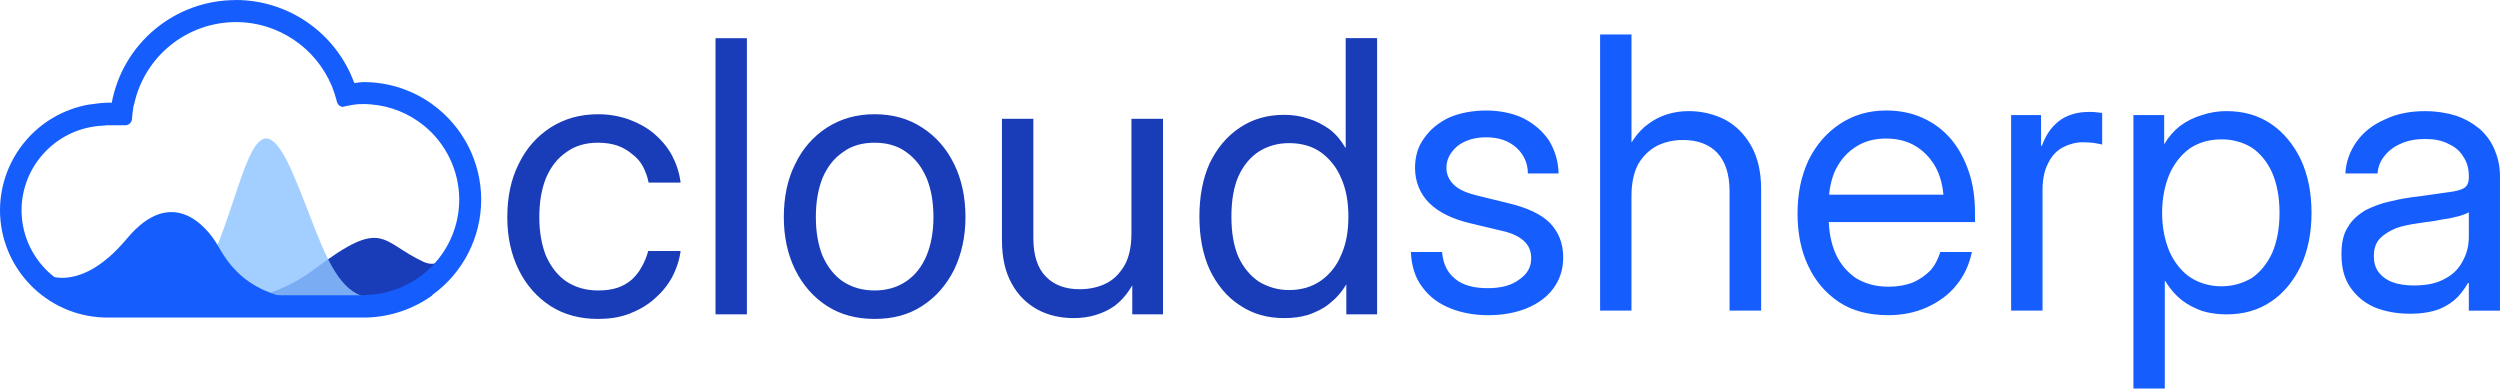
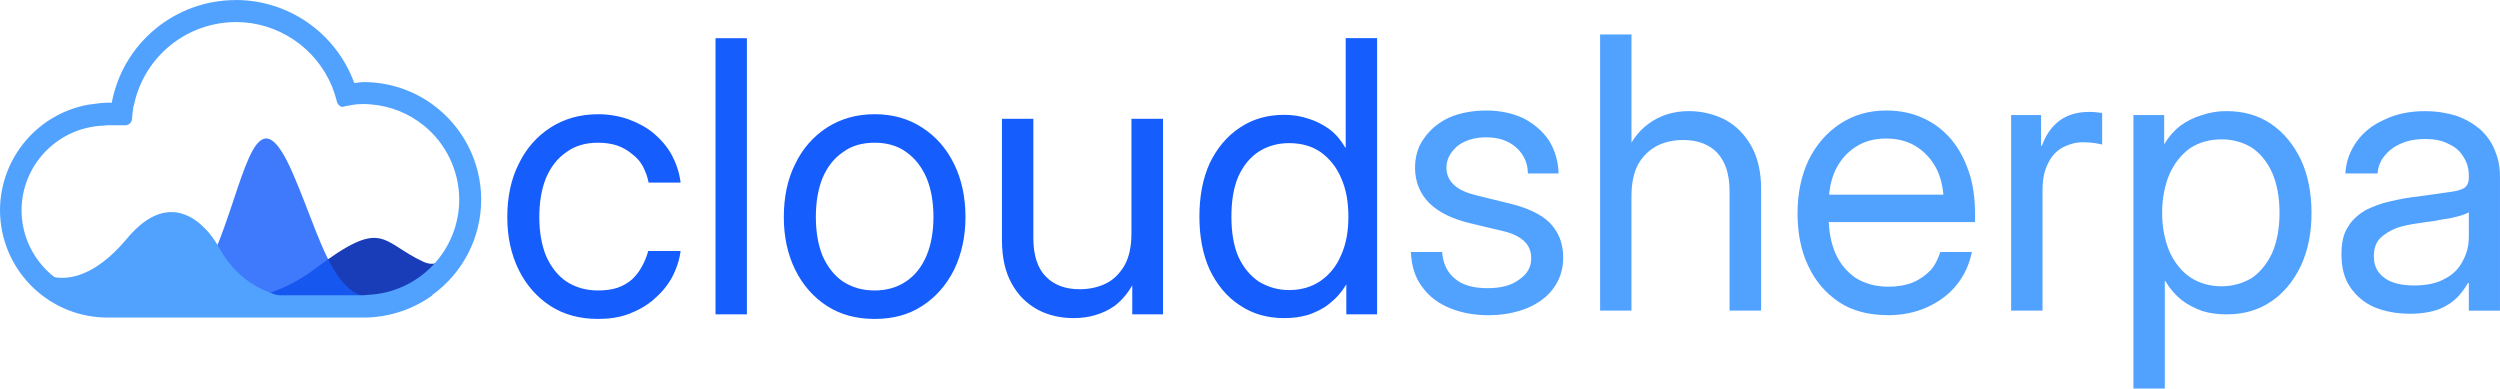
<svg xmlns="http://www.w3.org/2000/svg" version="1.1" id="svg1" width="187.977" height="29.215" viewBox="0 0 187.977 29.215">
  <defs id="defs1">
    <clipPath clipPathUnits="userSpaceOnUse" id="clipPath265">
      <path d="M 0,0 H 596 V 842 H 0 Z" id="path265" />
    </clipPath>
  </defs>
  <g id="g1" transform="translate(-353,-817)">
    <path id="path264" d="m 274.711,629.273 c 0.18,0 3.937,1.551 7.812,-1.371 3.875,-2.922 3.668,-1.519 6.11,-0.386 1.679,0.777 2.535,-2.805 2.535,-2.805 l -1.012,3.547 c 0,0 -4.949,1.762 -5.308,1.82 -0.356,0.059 -10.137,-0.805 -10.137,-0.805 z" style="fill:#193cb8;fill-opacity:1;fill-rule:evenodd;stroke:none" transform="scale(1.333333)" />
    <g opacity="0.82" id="g266">
-       <path d="m 270.715,628.781 c 0.121,0 4.824,1.567 6.383,-2.418 1.554,-3.984 2.156,-8.461 4.16,-3.847 2.008,4.617 2.547,8.957 7.101,6.156 4.551,-2.805 -1.019,1.18 -1.019,1.18 l -15.457,0.136 z" style="fill:#8ec5ff;fill-opacity:1;fill-rule:evenodd;stroke:none" transform="scale(1.333333)" clip-path="url(#clipPath265)" id="path266" />
+       <path d="m 270.715,628.781 c 0.121,0 4.824,1.567 6.383,-2.418 1.554,-3.984 2.156,-8.461 4.16,-3.847 2.008,4.617 2.547,8.957 7.101,6.156 4.551,-2.805 -1.019,1.18 -1.019,1.18 l -15.457,0.136 z" style="fill:#155dfc;fill-opacity:1;fill-rule:evenodd;stroke:none" transform="scale(1.333333)" clip-path="url(#clipPath265)" id="path266" />
    </g>
-     <path id="path267" d="m 278.043,612.754 c -3.426,0 -6.359,2.43 -6.992,5.793 -0.008,0 -0.008,0 -0.02,0 -0.058,-0.016 -0.148,-0.004 -0.215,-0.008 -0.281,0.008 -0.558,0.035 -0.836,0.082 -0.07,0.004 -0.136,0.012 -0.203,0.024 -2.902,0.503 -5.019,3.019 -5.027,5.964 0.008,3.262 2.602,5.938 5.863,6.047 h 14.844 c 1.328,-0.043 2.609,-0.48 3.688,-1.258 h -0.032 c 0.008,-0.003 0.016,-0.011 0.028,-0.023 1.722,-1.242 2.742,-3.242 2.746,-5.367 -0.004,-2.125 -1.024,-4.121 -2.746,-5.367 -0.008,-0.004 -0.02,-0.016 -0.028,-0.024 -1.125,-0.805 -2.472,-1.238 -3.859,-1.238 -0.16,0.008 -0.324,0.027 -0.488,0.047 -0.012,0 -0.024,0.004 -0.039,0.004 -0.008,-0.012 -0.008,-0.024 -0.012,-0.035 -1.035,-2.79 -3.695,-4.645 -6.672,-4.645 z m 0,1.238 c 2.375,0 4.516,1.434 5.426,3.625 0.008,0.012 0.011,0.024 0.011,0.031 0.102,0.247 0.18,0.497 0.247,0.75 0.007,0.04 0.019,0.075 0.027,0.11 0.043,0.14 0.156,0.246 0.297,0.273 0.066,-0.019 0.137,-0.031 0.207,-0.047 0.262,-0.05 0.504,-0.101 0.769,-0.113 l 0.024,0.008 c 0,-0.004 0.019,0.004 0.019,0 l 0.02,-0.012 h 0.168 c 0.148,0.004 0.297,0.008 0.441,0.024 1.074,0.089 2.094,0.5 2.934,1.175 0.008,0.004 0.015,0.012 0.027,0.02 1.254,1.023 1.985,2.555 1.988,4.176 -0.011,2.89 -2.296,5.258 -5.187,5.367 -0.066,0.012 -0.133,0.016 -0.203,0.023 h -14.5 c -0.059,-0.004 -0.121,-0.011 -0.18,-0.023 -2.566,-0.094 -4.605,-2.199 -4.613,-4.77 0.008,-2.57 2.047,-4.675 4.613,-4.773 0.059,-0.008 0.121,-0.012 0.18,-0.02 h 1.066 c 0.203,-0.007 0.364,-0.171 0.371,-0.375 0,-0.003 0,-0.007 0,-0.011 0.016,-0.227 0.043,-0.453 0.082,-0.676 0.004,-0.004 0,-0.008 0,-0.012 0.012,-0.031 0.024,-0.066 0.032,-0.097 0,-0.004 0.003,-0.016 0.007,-0.024 0.586,-2.695 2.973,-4.621 5.735,-4.625 z m 6.156,4.059 c 0,0 0,0 0.004,0 z m 0.09,0.035 c 0.004,0 0.004,0.004 0.004,0.004 0,-0.004 -0.004,-0.004 -0.004,-0.004 z m -0.445,0.059 z m 0.625,0.171 v 0.004 z" style="fill:#155dfc;fill-opacity:1;fill-rule:evenodd;stroke:none" transform="scale(1.333333)" />
-     <path id="path268" d="m 267.438,628.258 c 0,0 1.906,1.015 4.472,-2.055 2.563,-3.07 4.531,-0.598 5.067,0.297 0.539,0.895 1.82,3.727 7.394,3.191 5.574,-0.539 -3.519,0.446 -3.519,0.446 0,0 -7.391,-0.239 -8.497,-0.239 -1.101,0 -3.398,-0.207 -3.398,-0.207 z" style="fill:#155dfc;fill-opacity:1;fill-rule:evenodd;stroke:none" transform="scale(1.333333)" />
-     <path id="path269" d="m 5.872,0.258 c -1.031,0 -1.91,-0.234 -2.684,-0.727 C 2.427,-0.96 1.818,-1.652 1.396,-2.507 0.962,-3.386 0.751,-4.371 0.751,-5.484 c 0,-1.137 0.211,-2.145 0.645,-3 0.422,-0.879 1.031,-1.559 1.793,-2.051 0.773,-0.492 1.652,-0.75 2.684,-0.75 0.621,0 1.195,0.105 1.734,0.293 0.539,0.199 1.008,0.457 1.418,0.797 0.398,0.34 0.75,0.75 1.008,1.219 0.246,0.469 0.422,0.984 0.492,1.547 H 8.72 C 8.661,-7.757 8.544,-8.05 8.404,-8.332 8.251,-8.613 8.052,-8.847 7.794,-9.035 7.56,-9.234 7.29,-9.398 6.962,-9.515 6.646,-9.621 6.283,-9.679 5.872,-9.679 c -0.691,0 -1.289,0.164 -1.781,0.527 -0.516,0.352 -0.879,0.82 -1.16,1.465 -0.246,0.621 -0.375,1.348 -0.375,2.203 0,0.832 0.129,1.559 0.375,2.18 0.281,0.621 0.645,1.102 1.137,1.441 0.516,0.34 1.102,0.516 1.805,0.516 0.41,0 0.773,-0.047 1.09,-0.152 0.305,-0.105 0.574,-0.258 0.82,-0.469 0.211,-0.199 0.398,-0.434 0.551,-0.715 0.152,-0.27 0.281,-0.574 0.363,-0.891 h 1.828 c -0.07,0.527 -0.246,1.043 -0.492,1.5 -0.258,0.469 -0.609,0.879 -1.008,1.219 -0.41,0.363 -0.879,0.621 -1.418,0.832 -0.539,0.199 -1.113,0.281 -1.734,0.281 z M 14.263,-15.574 V 4.560625e-4 H 12.494 V -15.574 Z m 7.204,15.832 c -1.031,0 -1.91,-0.234 -2.684,-0.727 -0.762,-0.492 -1.371,-1.184 -1.793,-2.039 -0.434,-0.879 -0.645,-1.863 -0.645,-2.977 0,-1.137 0.211,-2.145 0.645,-3 0.422,-0.879 1.031,-1.559 1.793,-2.051 0.773,-0.492 1.652,-0.75 2.684,-0.75 1.031,0 1.922,0.258 2.672,0.75 0.773,0.492 1.371,1.172 1.805,2.051 0.422,0.855 0.645,1.863 0.645,3 0,1.113 -0.223,2.098 -0.645,2.977 -0.434,0.855 -1.031,1.547 -1.805,2.039 -0.75,0.492 -1.641,0.727 -2.672,0.727 z m 0,-1.605 c 0.68,0 1.289,-0.176 1.781,-0.516 0.504,-0.34 0.879,-0.82 1.148,-1.453 0.258,-0.621 0.387,-1.359 0.387,-2.168 0,-0.855 -0.129,-1.582 -0.387,-2.203 -0.27,-0.621 -0.645,-1.113 -1.148,-1.465 -0.492,-0.363 -1.102,-0.527 -1.781,-0.527 -0.691,0 -1.289,0.164 -1.781,0.527 -0.516,0.352 -0.879,0.82 -1.16,1.465 -0.246,0.621 -0.375,1.348 -0.375,2.203 0,0.832 0.129,1.559 0.375,2.18 0.281,0.621 0.645,1.102 1.137,1.441 0.516,0.34 1.102,0.516 1.805,0.516 z m 11.224,1.559 c -0.727,0 -1.418,-0.152 -2.016,-0.469 -0.621,-0.34 -1.113,-0.809 -1.477,-1.477 -0.363,-0.645 -0.551,-1.453 -0.551,-2.438 v -6.855 h 1.77 v 6.727 c 0,0.961 0.234,1.688 0.691,2.156 0.469,0.492 1.113,0.727 1.922,0.727 0.539,0 1.031,-0.105 1.465,-0.316 0.445,-0.211 0.785,-0.562 1.066,-1.031 0.258,-0.469 0.387,-1.066 0.387,-1.793 v -6.469 h 1.781 V 4.560625e-4 H 35.995 V -2.683 h 0.492 c -0.375,1.008 -0.867,1.746 -1.5,2.215 -0.645,0.445 -1.418,0.68 -2.297,0.68 z m 11.871,0 c -0.949,0 -1.781,-0.234 -2.508,-0.727 -0.727,-0.469 -1.289,-1.16 -1.699,-2.016 -0.387,-0.855 -0.574,-1.863 -0.574,-2.977 0,-1.137 0.188,-2.145 0.574,-3 0.41,-0.855 0.973,-1.535 1.699,-2.016 0.727,-0.492 1.559,-0.727 2.508,-0.727 0.492,0 0.938,0.07 1.383,0.223 0.434,0.129 0.82,0.34 1.184,0.598 0.363,0.281 0.645,0.621 0.879,1.031 h 0.023 v -6.176 h 1.77 V 4.560625e-4 H 48.066 V -1.675 h -0.012 c -0.258,0.434 -0.586,0.797 -0.949,1.078 -0.34,0.281 -0.75,0.469 -1.172,0.621 -0.434,0.129 -0.879,0.188 -1.371,0.188 z m 0.27,-1.582 c 0.691,0 1.289,-0.176 1.781,-0.516 0.492,-0.34 0.902,-0.832 1.16,-1.453 0.281,-0.621 0.41,-1.348 0.41,-2.168 0,-0.832 -0.129,-1.559 -0.41,-2.18 -0.258,-0.621 -0.668,-1.113 -1.16,-1.465 -0.492,-0.34 -1.09,-0.504 -1.781,-0.504 -0.633,0 -1.195,0.164 -1.688,0.469 -0.492,0.316 -0.879,0.785 -1.16,1.395 -0.27,0.621 -0.398,1.371 -0.398,2.285 0,0.902 0.129,1.652 0.398,2.273 0.281,0.598 0.668,1.066 1.16,1.395 0.492,0.293 1.055,0.469 1.688,0.469 z m 0,0" style="fill:#193cb8;fill-opacity:1;fill-rule:nonzero;stroke:none" aria-label="cloud" transform="matrix(1.333333,0,0,1.333333,390.1428,840.6361)" />
-     <path id="path270" d="m 5.167,0.257 c -0.797,0 -1.5,-0.129 -2.145,-0.387 C 2.378,-0.388 1.839,-0.775 1.452,-1.314 1.054,-1.818 0.831,-2.486 0.796,-3.306 H 2.554 c 0.059,0.668 0.293,1.16 0.75,1.523 0.422,0.352 1.043,0.516 1.816,0.516 0.773,0 1.371,-0.164 1.793,-0.492 0.457,-0.316 0.668,-0.703 0.668,-1.195 0,-0.434 -0.152,-0.75 -0.445,-1.008 C 6.831,-4.22 6.421,-4.396 5.929,-4.501 l -1.77,-0.422 c -1.031,-0.246 -1.805,-0.621 -2.344,-1.16 -0.504,-0.516 -0.785,-1.184 -0.785,-1.969 0,-0.645 0.164,-1.207 0.516,-1.676 0.34,-0.492 0.809,-0.879 1.406,-1.16 0.598,-0.258 1.312,-0.398 2.086,-0.398 0.762,0 1.453,0.141 2.074,0.422 0.598,0.305 1.09,0.715 1.453,1.242 0.34,0.539 0.539,1.16 0.562,1.887 h -1.734 c 0,-0.574 -0.223,-1.066 -0.645,-1.453 -0.434,-0.387 -0.984,-0.586 -1.711,-0.586 -0.668,0 -1.207,0.176 -1.617,0.492 -0.398,0.352 -0.621,0.738 -0.621,1.23 0,0.398 0.176,0.75 0.48,1.008 0.293,0.258 0.727,0.422 1.242,0.551 l 1.77,0.434 c 1.078,0.258 1.852,0.621 2.344,1.113 0.492,0.516 0.75,1.148 0.75,1.945 0,0.691 -0.199,1.266 -0.562,1.758 -0.363,0.492 -0.879,0.855 -1.5,1.113 -0.645,0.258 -1.371,0.387 -2.156,0.387 z M 13.235,-6.447 v 6.445 H 11.466 V -15.576 h 1.77 v 7.219 h -0.527 c 0.363,-1.008 0.855,-1.734 1.488,-2.18 0.645,-0.48 1.418,-0.715 2.273,-0.715 0.75,0 1.441,0.176 2.062,0.492 0.598,0.328 1.09,0.82 1.453,1.465 0.363,0.633 0.562,1.453 0.562,2.438 v 6.855 H 18.767 V -6.728 c 0,-0.961 -0.234,-1.676 -0.691,-2.168 -0.445,-0.469 -1.09,-0.727 -1.922,-0.727 -0.539,0 -1.031,0.105 -1.477,0.328 -0.434,0.234 -0.773,0.551 -1.055,1.02 -0.258,0.48 -0.387,1.078 -0.387,1.828 z m 14.487,6.703 c -1.09,0 -2.016,-0.234 -2.766,-0.727 -0.773,-0.516 -1.348,-1.184 -1.758,-2.062 -0.41,-0.855 -0.598,-1.863 -0.598,-2.953 0,-1.137 0.211,-2.121 0.621,-3 0.434,-0.879 1.031,-1.559 1.781,-2.051 0.75,-0.492 1.605,-0.75 2.59,-0.75 0.773,0 1.453,0.141 2.074,0.422 0.621,0.281 1.137,0.668 1.582,1.184 0.434,0.516 0.773,1.137 1.008,1.84 0.246,0.703 0.352,1.5 0.352,2.355 v 0.492 h -9.07 v -1.547 h 8.086 l -0.773,0.539 c 0,-0.75 -0.129,-1.395 -0.387,-1.945 -0.281,-0.562 -0.668,-0.984 -1.137,-1.289 -0.492,-0.316 -1.066,-0.469 -1.734,-0.469 -0.668,0 -1.219,0.152 -1.711,0.469 -0.48,0.305 -0.855,0.727 -1.137,1.289 -0.258,0.551 -0.387,1.195 -0.387,1.945 v 0.75 c 0,0.773 0.129,1.441 0.387,2.039 0.258,0.574 0.645,1.031 1.137,1.371 0.516,0.316 1.113,0.492 1.84,0.492 0.516,0 0.984,-0.082 1.371,-0.234 0.41,-0.176 0.727,-0.41 1.008,-0.691 0.258,-0.293 0.422,-0.645 0.551,-1.031 h 1.781 c -0.152,0.715 -0.434,1.336 -0.879,1.875 -0.422,0.527 -0.984,0.937 -1.652,1.242 -0.656,0.293 -1.383,0.445 -2.18,0.445 z m 6.923,-0.258 V -11.029 h 1.688 v 1.734 h 0.047 c 0.211,-0.586 0.504,-1.031 0.961,-1.395 0.445,-0.34 1.008,-0.516 1.688,-0.516 0.176,0 0.328,0 0.457,0.023 0.129,0.023 0.234,0.023 0.293,0.035 v 1.781 c -0.059,-0.023 -0.188,-0.035 -0.41,-0.082 -0.188,-0.023 -0.398,-0.047 -0.68,-0.047 -0.387,0 -0.773,0.105 -1.113,0.281 -0.363,0.188 -0.645,0.492 -0.832,0.879 -0.223,0.41 -0.328,0.926 -0.328,1.547 v 6.785 z M 41.542,4.393 V -11.029 h 1.734 v 1.629 h 0.012 c 0.246,-0.41 0.539,-0.75 0.902,-1.031 0.363,-0.258 0.773,-0.469 1.219,-0.598 0.457,-0.152 0.902,-0.223 1.371,-0.223 0.973,0 1.805,0.234 2.531,0.727 0.703,0.48 1.266,1.16 1.676,2.016 0.398,0.855 0.598,1.863 0.598,3 0,1.113 -0.199,2.121 -0.598,2.977 -0.41,0.855 -0.973,1.547 -1.676,2.016 -0.727,0.492 -1.559,0.727 -2.531,0.727 -0.469,0 -0.914,-0.059 -1.348,-0.188 -0.422,-0.152 -0.809,-0.34 -1.172,-0.621 -0.352,-0.281 -0.668,-0.645 -0.926,-1.078 h -0.023 v 6.07 z m 4.969,-5.766 c 0.633,0 1.219,-0.176 1.711,-0.469 0.469,-0.328 0.855,-0.797 1.137,-1.395 0.27,-0.621 0.422,-1.371 0.422,-2.273 0,-0.914 -0.152,-1.664 -0.422,-2.285 -0.281,-0.609 -0.668,-1.078 -1.137,-1.395 -0.492,-0.305 -1.078,-0.469 -1.711,-0.469 -0.668,0 -1.266,0.164 -1.781,0.504 -0.492,0.352 -0.879,0.844 -1.16,1.465 -0.258,0.621 -0.41,1.348 -0.41,2.18 0,0.82 0.152,1.547 0.41,2.168 0.281,0.621 0.668,1.113 1.16,1.453 0.516,0.34 1.113,0.516 1.781,0.516 z M 57.116,0.174 c -0.738,0 -1.395,-0.129 -1.98,-0.363 -0.574,-0.258 -1.02,-0.621 -1.371,-1.137 -0.34,-0.492 -0.492,-1.113 -0.492,-1.852 0,-0.633 0.105,-1.148 0.363,-1.535 0.234,-0.41 0.586,-0.703 0.984,-0.949 0.434,-0.211 0.902,-0.398 1.418,-0.504 0.539,-0.129 1.078,-0.223 1.629,-0.281 0.703,-0.105 1.242,-0.176 1.652,-0.234 0.41,-0.047 0.703,-0.129 0.879,-0.234 0.164,-0.117 0.258,-0.305 0.258,-0.586 v -0.105 c 0,-0.41 -0.105,-0.773 -0.305,-1.066 -0.188,-0.328 -0.469,-0.562 -0.832,-0.727 -0.363,-0.199 -0.82,-0.281 -1.336,-0.281 -0.492,0 -0.961,0.082 -1.348,0.258 -0.387,0.164 -0.703,0.398 -0.938,0.703 -0.234,0.281 -0.363,0.621 -0.387,0.984 h -1.816 c 0.035,-0.668 0.258,-1.266 0.633,-1.793 0.387,-0.539 0.902,-0.949 1.57,-1.242 0.668,-0.328 1.43,-0.48 2.285,-0.48 0.645,0 1.23,0.094 1.758,0.258 0.516,0.176 0.949,0.434 1.336,0.75 0.363,0.328 0.645,0.715 0.832,1.16 0.188,0.445 0.305,0.938 0.305,1.477 v 7.605 H 60.456 V -1.56 h -0.047 c -0.152,0.27 -0.34,0.527 -0.598,0.809 -0.258,0.258 -0.598,0.492 -1.031,0.668 -0.445,0.164 -0.984,0.258 -1.664,0.258 z m 0.246,-1.594 c 0.738,0 1.312,-0.129 1.758,-0.387 0.48,-0.246 0.797,-0.598 1.008,-1.02 0.223,-0.41 0.328,-0.855 0.328,-1.348 v -1.371 c -0.094,0.059 -0.223,0.105 -0.387,0.164 -0.199,0.07 -0.41,0.105 -0.691,0.176 -0.27,0.035 -0.551,0.082 -0.879,0.152 -0.293,0.035 -0.621,0.082 -0.914,0.129 -0.434,0.059 -0.844,0.141 -1.219,0.27 -0.375,0.152 -0.691,0.352 -0.926,0.586 -0.234,0.258 -0.34,0.574 -0.34,1.008 0,0.34 0.082,0.633 0.258,0.879 0.188,0.246 0.445,0.445 0.785,0.574 0.34,0.129 0.75,0.188 1.219,0.188 z m 0,0" style="fill:#155dfc;fill-opacity:1;fill-rule:nonzero;stroke:none" aria-label="sherpa" transform="matrix(1.333333,0,0,1.333333,458.0248,840.3572)" />
+     <path id="path267" d="m 278.043,612.754 c -3.426,0 -6.359,2.43 -6.992,5.793 -0.008,0 -0.008,0 -0.02,0 -0.058,-0.016 -0.148,-0.004 -0.215,-0.008 -0.281,0.008 -0.558,0.035 -0.836,0.082 -0.07,0.004 -0.136,0.012 -0.203,0.024 -2.902,0.503 -5.019,3.019 -5.027,5.964 0.008,3.262 2.602,5.938 5.863,6.047 h 14.844 c 1.328,-0.043 2.609,-0.48 3.688,-1.258 h -0.032 c 0.008,-0.003 0.016,-0.011 0.028,-0.023 1.722,-1.242 2.742,-3.242 2.746,-5.367 -0.004,-2.125 -1.024,-4.121 -2.746,-5.367 -0.008,-0.004 -0.02,-0.016 -0.028,-0.024 -1.125,-0.805 -2.472,-1.238 -3.859,-1.238 -0.16,0.008 -0.324,0.027 -0.488,0.047 -0.012,0 -0.024,0.004 -0.039,0.004 -0.008,-0.012 -0.008,-0.024 -0.012,-0.035 -1.035,-2.79 -3.695,-4.645 -6.672,-4.645 z m 0,1.238 c 2.375,0 4.516,1.434 5.426,3.625 0.008,0.012 0.011,0.024 0.011,0.031 0.102,0.247 0.18,0.497 0.247,0.75 0.007,0.04 0.019,0.075 0.027,0.11 0.043,0.14 0.156,0.246 0.297,0.273 0.066,-0.019 0.137,-0.031 0.207,-0.047 0.262,-0.05 0.504,-0.101 0.769,-0.113 l 0.024,0.008 c 0,-0.004 0.019,0.004 0.019,0 l 0.02,-0.012 h 0.168 c 0.148,0.004 0.297,0.008 0.441,0.024 1.074,0.089 2.094,0.5 2.934,1.175 0.008,0.004 0.015,0.012 0.027,0.02 1.254,1.023 1.985,2.555 1.988,4.176 -0.011,2.89 -2.296,5.258 -5.187,5.367 -0.066,0.012 -0.133,0.016 -0.203,0.023 h -14.5 c -0.059,-0.004 -0.121,-0.011 -0.18,-0.023 -2.566,-0.094 -4.605,-2.199 -4.613,-4.77 0.008,-2.57 2.047,-4.675 4.613,-4.773 0.059,-0.008 0.121,-0.012 0.18,-0.02 h 1.066 c 0.203,-0.007 0.364,-0.171 0.371,-0.375 0,-0.003 0,-0.007 0,-0.011 0.016,-0.227 0.043,-0.453 0.082,-0.676 0.004,-0.004 0,-0.008 0,-0.012 0.012,-0.031 0.024,-0.066 0.032,-0.097 0,-0.004 0.003,-0.016 0.007,-0.024 0.586,-2.695 2.973,-4.621 5.735,-4.625 z m 6.156,4.059 c 0,0 0,0 0.004,0 z m 0.09,0.035 c 0.004,0 0.004,0.004 0.004,0.004 0,-0.004 -0.004,-0.004 -0.004,-0.004 z m -0.445,0.059 z m 0.625,0.171 v 0.004 z" style="fill:#51a2ff;fill-opacity:1;fill-rule:evenodd;stroke:none" transform="scale(1.333333)" />
+     <path id="path268" d="m 267.438,628.258 c 0,0 1.906,1.015 4.472,-2.055 2.563,-3.07 4.531,-0.598 5.067,0.297 0.539,0.895 1.82,3.727 7.394,3.191 5.574,-0.539 -3.519,0.446 -3.519,0.446 0,0 -7.391,-0.239 -8.497,-0.239 -1.101,0 -3.398,-0.207 -3.398,-0.207 z" style="fill:#51a2ff;fill-opacity:1;fill-rule:evenodd;stroke:none" transform="scale(1.333333)" />
+     <path id="path269" d="m 5.872,0.258 c -1.031,0 -1.91,-0.234 -2.684,-0.727 C 2.427,-0.96 1.818,-1.652 1.396,-2.507 0.962,-3.386 0.751,-4.371 0.751,-5.484 c 0,-1.137 0.211,-2.145 0.645,-3 0.422,-0.879 1.031,-1.559 1.793,-2.051 0.773,-0.492 1.652,-0.75 2.684,-0.75 0.621,0 1.195,0.105 1.734,0.293 0.539,0.199 1.008,0.457 1.418,0.797 0.398,0.34 0.75,0.75 1.008,1.219 0.246,0.469 0.422,0.984 0.492,1.547 H 8.72 C 8.661,-7.757 8.544,-8.05 8.404,-8.332 8.251,-8.613 8.052,-8.847 7.794,-9.035 7.56,-9.234 7.29,-9.398 6.962,-9.515 6.646,-9.621 6.283,-9.679 5.872,-9.679 c -0.691,0 -1.289,0.164 -1.781,0.527 -0.516,0.352 -0.879,0.82 -1.16,1.465 -0.246,0.621 -0.375,1.348 -0.375,2.203 0,0.832 0.129,1.559 0.375,2.18 0.281,0.621 0.645,1.102 1.137,1.441 0.516,0.34 1.102,0.516 1.805,0.516 0.41,0 0.773,-0.047 1.09,-0.152 0.305,-0.105 0.574,-0.258 0.82,-0.469 0.211,-0.199 0.398,-0.434 0.551,-0.715 0.152,-0.27 0.281,-0.574 0.363,-0.891 h 1.828 c -0.07,0.527 -0.246,1.043 -0.492,1.5 -0.258,0.469 -0.609,0.879 -1.008,1.219 -0.41,0.363 -0.879,0.621 -1.418,0.832 -0.539,0.199 -1.113,0.281 -1.734,0.281 z M 14.263,-15.574 V 4.560625e-4 H 12.494 V -15.574 Z m 7.204,15.832 c -1.031,0 -1.91,-0.234 -2.684,-0.727 -0.762,-0.492 -1.371,-1.184 -1.793,-2.039 -0.434,-0.879 -0.645,-1.863 -0.645,-2.977 0,-1.137 0.211,-2.145 0.645,-3 0.422,-0.879 1.031,-1.559 1.793,-2.051 0.773,-0.492 1.652,-0.75 2.684,-0.75 1.031,0 1.922,0.258 2.672,0.75 0.773,0.492 1.371,1.172 1.805,2.051 0.422,0.855 0.645,1.863 0.645,3 0,1.113 -0.223,2.098 -0.645,2.977 -0.434,0.855 -1.031,1.547 -1.805,2.039 -0.75,0.492 -1.641,0.727 -2.672,0.727 z m 0,-1.605 c 0.68,0 1.289,-0.176 1.781,-0.516 0.504,-0.34 0.879,-0.82 1.148,-1.453 0.258,-0.621 0.387,-1.359 0.387,-2.168 0,-0.855 -0.129,-1.582 -0.387,-2.203 -0.27,-0.621 -0.645,-1.113 -1.148,-1.465 -0.492,-0.363 -1.102,-0.527 -1.781,-0.527 -0.691,0 -1.289,0.164 -1.781,0.527 -0.516,0.352 -0.879,0.82 -1.16,1.465 -0.246,0.621 -0.375,1.348 -0.375,2.203 0,0.832 0.129,1.559 0.375,2.18 0.281,0.621 0.645,1.102 1.137,1.441 0.516,0.34 1.102,0.516 1.805,0.516 z m 11.224,1.559 c -0.727,0 -1.418,-0.152 -2.016,-0.469 -0.621,-0.34 -1.113,-0.809 -1.477,-1.477 -0.363,-0.645 -0.551,-1.453 -0.551,-2.438 v -6.855 h 1.77 v 6.727 c 0,0.961 0.234,1.688 0.691,2.156 0.469,0.492 1.113,0.727 1.922,0.727 0.539,0 1.031,-0.105 1.465,-0.316 0.445,-0.211 0.785,-0.562 1.066,-1.031 0.258,-0.469 0.387,-1.066 0.387,-1.793 v -6.469 h 1.781 V 4.560625e-4 H 35.995 V -2.683 h 0.492 c -0.375,1.008 -0.867,1.746 -1.5,2.215 -0.645,0.445 -1.418,0.68 -2.297,0.68 z m 11.871,0 c -0.949,0 -1.781,-0.234 -2.508,-0.727 -0.727,-0.469 -1.289,-1.16 -1.699,-2.016 -0.387,-0.855 -0.574,-1.863 -0.574,-2.977 0,-1.137 0.188,-2.145 0.574,-3 0.41,-0.855 0.973,-1.535 1.699,-2.016 0.727,-0.492 1.559,-0.727 2.508,-0.727 0.492,0 0.938,0.07 1.383,0.223 0.434,0.129 0.82,0.34 1.184,0.598 0.363,0.281 0.645,0.621 0.879,1.031 h 0.023 v -6.176 h 1.77 V 4.560625e-4 H 48.066 V -1.675 h -0.012 c -0.258,0.434 -0.586,0.797 -0.949,1.078 -0.34,0.281 -0.75,0.469 -1.172,0.621 -0.434,0.129 -0.879,0.188 -1.371,0.188 z m 0.27,-1.582 c 0.691,0 1.289,-0.176 1.781,-0.516 0.492,-0.34 0.902,-0.832 1.16,-1.453 0.281,-0.621 0.41,-1.348 0.41,-2.168 0,-0.832 -0.129,-1.559 -0.41,-2.18 -0.258,-0.621 -0.668,-1.113 -1.16,-1.465 -0.492,-0.34 -1.09,-0.504 -1.781,-0.504 -0.633,0 -1.195,0.164 -1.688,0.469 -0.492,0.316 -0.879,0.785 -1.16,1.395 -0.27,0.621 -0.398,1.371 -0.398,2.285 0,0.902 0.129,1.652 0.398,2.273 0.281,0.598 0.668,1.066 1.16,1.395 0.492,0.293 1.055,0.469 1.688,0.469 z m 0,0" style="fill:#155dfc;fill-opacity:1;fill-rule:nonzero;stroke:none" aria-label="cloud" transform="matrix(1.333333,0,0,1.333333,390.1428,840.6361)" />
+     <path id="path270" d="m 5.167,0.257 c -0.797,0 -1.5,-0.129 -2.145,-0.387 C 2.378,-0.388 1.839,-0.775 1.452,-1.314 1.054,-1.818 0.831,-2.486 0.796,-3.306 H 2.554 c 0.059,0.668 0.293,1.16 0.75,1.523 0.422,0.352 1.043,0.516 1.816,0.516 0.773,0 1.371,-0.164 1.793,-0.492 0.457,-0.316 0.668,-0.703 0.668,-1.195 0,-0.434 -0.152,-0.75 -0.445,-1.008 C 6.831,-4.22 6.421,-4.396 5.929,-4.501 l -1.77,-0.422 c -1.031,-0.246 -1.805,-0.621 -2.344,-1.16 -0.504,-0.516 -0.785,-1.184 -0.785,-1.969 0,-0.645 0.164,-1.207 0.516,-1.676 0.34,-0.492 0.809,-0.879 1.406,-1.16 0.598,-0.258 1.312,-0.398 2.086,-0.398 0.762,0 1.453,0.141 2.074,0.422 0.598,0.305 1.09,0.715 1.453,1.242 0.34,0.539 0.539,1.16 0.562,1.887 h -1.734 c 0,-0.574 -0.223,-1.066 -0.645,-1.453 -0.434,-0.387 -0.984,-0.586 -1.711,-0.586 -0.668,0 -1.207,0.176 -1.617,0.492 -0.398,0.352 -0.621,0.738 -0.621,1.23 0,0.398 0.176,0.75 0.48,1.008 0.293,0.258 0.727,0.422 1.242,0.551 l 1.77,0.434 c 1.078,0.258 1.852,0.621 2.344,1.113 0.492,0.516 0.75,1.148 0.75,1.945 0,0.691 -0.199,1.266 -0.562,1.758 -0.363,0.492 -0.879,0.855 -1.5,1.113 -0.645,0.258 -1.371,0.387 -2.156,0.387 z M 13.235,-6.447 v 6.445 H 11.466 V -15.576 h 1.77 v 7.219 h -0.527 c 0.363,-1.008 0.855,-1.734 1.488,-2.18 0.645,-0.48 1.418,-0.715 2.273,-0.715 0.75,0 1.441,0.176 2.062,0.492 0.598,0.328 1.09,0.82 1.453,1.465 0.363,0.633 0.562,1.453 0.562,2.438 v 6.855 H 18.767 V -6.728 c 0,-0.961 -0.234,-1.676 -0.691,-2.168 -0.445,-0.469 -1.09,-0.727 -1.922,-0.727 -0.539,0 -1.031,0.105 -1.477,0.328 -0.434,0.234 -0.773,0.551 -1.055,1.02 -0.258,0.48 -0.387,1.078 -0.387,1.828 z m 14.487,6.703 c -1.09,0 -2.016,-0.234 -2.766,-0.727 -0.773,-0.516 -1.348,-1.184 -1.758,-2.062 -0.41,-0.855 -0.598,-1.863 -0.598,-2.953 0,-1.137 0.211,-2.121 0.621,-3 0.434,-0.879 1.031,-1.559 1.781,-2.051 0.75,-0.492 1.605,-0.75 2.59,-0.75 0.773,0 1.453,0.141 2.074,0.422 0.621,0.281 1.137,0.668 1.582,1.184 0.434,0.516 0.773,1.137 1.008,1.84 0.246,0.703 0.352,1.5 0.352,2.355 v 0.492 h -9.07 v -1.547 h 8.086 l -0.773,0.539 c 0,-0.75 -0.129,-1.395 -0.387,-1.945 -0.281,-0.562 -0.668,-0.984 -1.137,-1.289 -0.492,-0.316 -1.066,-0.469 -1.734,-0.469 -0.668,0 -1.219,0.152 -1.711,0.469 -0.48,0.305 -0.855,0.727 -1.137,1.289 -0.258,0.551 -0.387,1.195 -0.387,1.945 v 0.75 c 0,0.773 0.129,1.441 0.387,2.039 0.258,0.574 0.645,1.031 1.137,1.371 0.516,0.316 1.113,0.492 1.84,0.492 0.516,0 0.984,-0.082 1.371,-0.234 0.41,-0.176 0.727,-0.41 1.008,-0.691 0.258,-0.293 0.422,-0.645 0.551,-1.031 h 1.781 c -0.152,0.715 -0.434,1.336 -0.879,1.875 -0.422,0.527 -0.984,0.937 -1.652,1.242 -0.656,0.293 -1.383,0.445 -2.18,0.445 z m 6.923,-0.258 V -11.029 h 1.688 v 1.734 h 0.047 c 0.211,-0.586 0.504,-1.031 0.961,-1.395 0.445,-0.34 1.008,-0.516 1.688,-0.516 0.176,0 0.328,0 0.457,0.023 0.129,0.023 0.234,0.023 0.293,0.035 v 1.781 c -0.059,-0.023 -0.188,-0.035 -0.41,-0.082 -0.188,-0.023 -0.398,-0.047 -0.68,-0.047 -0.387,0 -0.773,0.105 -1.113,0.281 -0.363,0.188 -0.645,0.492 -0.832,0.879 -0.223,0.41 -0.328,0.926 -0.328,1.547 v 6.785 z M 41.542,4.393 V -11.029 h 1.734 v 1.629 h 0.012 c 0.246,-0.41 0.539,-0.75 0.902,-1.031 0.363,-0.258 0.773,-0.469 1.219,-0.598 0.457,-0.152 0.902,-0.223 1.371,-0.223 0.973,0 1.805,0.234 2.531,0.727 0.703,0.48 1.266,1.16 1.676,2.016 0.398,0.855 0.598,1.863 0.598,3 0,1.113 -0.199,2.121 -0.598,2.977 -0.41,0.855 -0.973,1.547 -1.676,2.016 -0.727,0.492 -1.559,0.727 -2.531,0.727 -0.469,0 -0.914,-0.059 -1.348,-0.188 -0.422,-0.152 -0.809,-0.34 -1.172,-0.621 -0.352,-0.281 -0.668,-0.645 -0.926,-1.078 h -0.023 v 6.07 z m 4.969,-5.766 c 0.633,0 1.219,-0.176 1.711,-0.469 0.469,-0.328 0.855,-0.797 1.137,-1.395 0.27,-0.621 0.422,-1.371 0.422,-2.273 0,-0.914 -0.152,-1.664 -0.422,-2.285 -0.281,-0.609 -0.668,-1.078 -1.137,-1.395 -0.492,-0.305 -1.078,-0.469 -1.711,-0.469 -0.668,0 -1.266,0.164 -1.781,0.504 -0.492,0.352 -0.879,0.844 -1.16,1.465 -0.258,0.621 -0.41,1.348 -0.41,2.18 0,0.82 0.152,1.547 0.41,2.168 0.281,0.621 0.668,1.113 1.16,1.453 0.516,0.34 1.113,0.516 1.781,0.516 z M 57.116,0.174 c -0.738,0 -1.395,-0.129 -1.98,-0.363 -0.574,-0.258 -1.02,-0.621 -1.371,-1.137 -0.34,-0.492 -0.492,-1.113 -0.492,-1.852 0,-0.633 0.105,-1.148 0.363,-1.535 0.234,-0.41 0.586,-0.703 0.984,-0.949 0.434,-0.211 0.902,-0.398 1.418,-0.504 0.539,-0.129 1.078,-0.223 1.629,-0.281 0.703,-0.105 1.242,-0.176 1.652,-0.234 0.41,-0.047 0.703,-0.129 0.879,-0.234 0.164,-0.117 0.258,-0.305 0.258,-0.586 v -0.105 c 0,-0.41 -0.105,-0.773 -0.305,-1.066 -0.188,-0.328 -0.469,-0.562 -0.832,-0.727 -0.363,-0.199 -0.82,-0.281 -1.336,-0.281 -0.492,0 -0.961,0.082 -1.348,0.258 -0.387,0.164 -0.703,0.398 -0.938,0.703 -0.234,0.281 -0.363,0.621 -0.387,0.984 h -1.816 c 0.035,-0.668 0.258,-1.266 0.633,-1.793 0.387,-0.539 0.902,-0.949 1.57,-1.242 0.668,-0.328 1.43,-0.48 2.285,-0.48 0.645,0 1.23,0.094 1.758,0.258 0.516,0.176 0.949,0.434 1.336,0.75 0.363,0.328 0.645,0.715 0.832,1.16 0.188,0.445 0.305,0.938 0.305,1.477 v 7.605 H 60.456 V -1.56 h -0.047 c -0.152,0.27 -0.34,0.527 -0.598,0.809 -0.258,0.258 -0.598,0.492 -1.031,0.668 -0.445,0.164 -0.984,0.258 -1.664,0.258 z m 0.246,-1.594 c 0.738,0 1.312,-0.129 1.758,-0.387 0.48,-0.246 0.797,-0.598 1.008,-1.02 0.223,-0.41 0.328,-0.855 0.328,-1.348 v -1.371 c -0.094,0.059 -0.223,0.105 -0.387,0.164 -0.199,0.07 -0.41,0.105 -0.691,0.176 -0.27,0.035 -0.551,0.082 -0.879,0.152 -0.293,0.035 -0.621,0.082 -0.914,0.129 -0.434,0.059 -0.844,0.141 -1.219,0.27 -0.375,0.152 -0.691,0.352 -0.926,0.586 -0.234,0.258 -0.34,0.574 -0.34,1.008 0,0.34 0.082,0.633 0.258,0.879 0.188,0.246 0.445,0.445 0.785,0.574 0.34,0.129 0.75,0.188 1.219,0.188 z m 0,0" style="fill:#51a2ff;fill-opacity:1;fill-rule:nonzero;stroke:none" aria-label="sherpa" transform="matrix(1.333333,0,0,1.333333,458.0248,840.3572)" />
  </g>
</svg>
